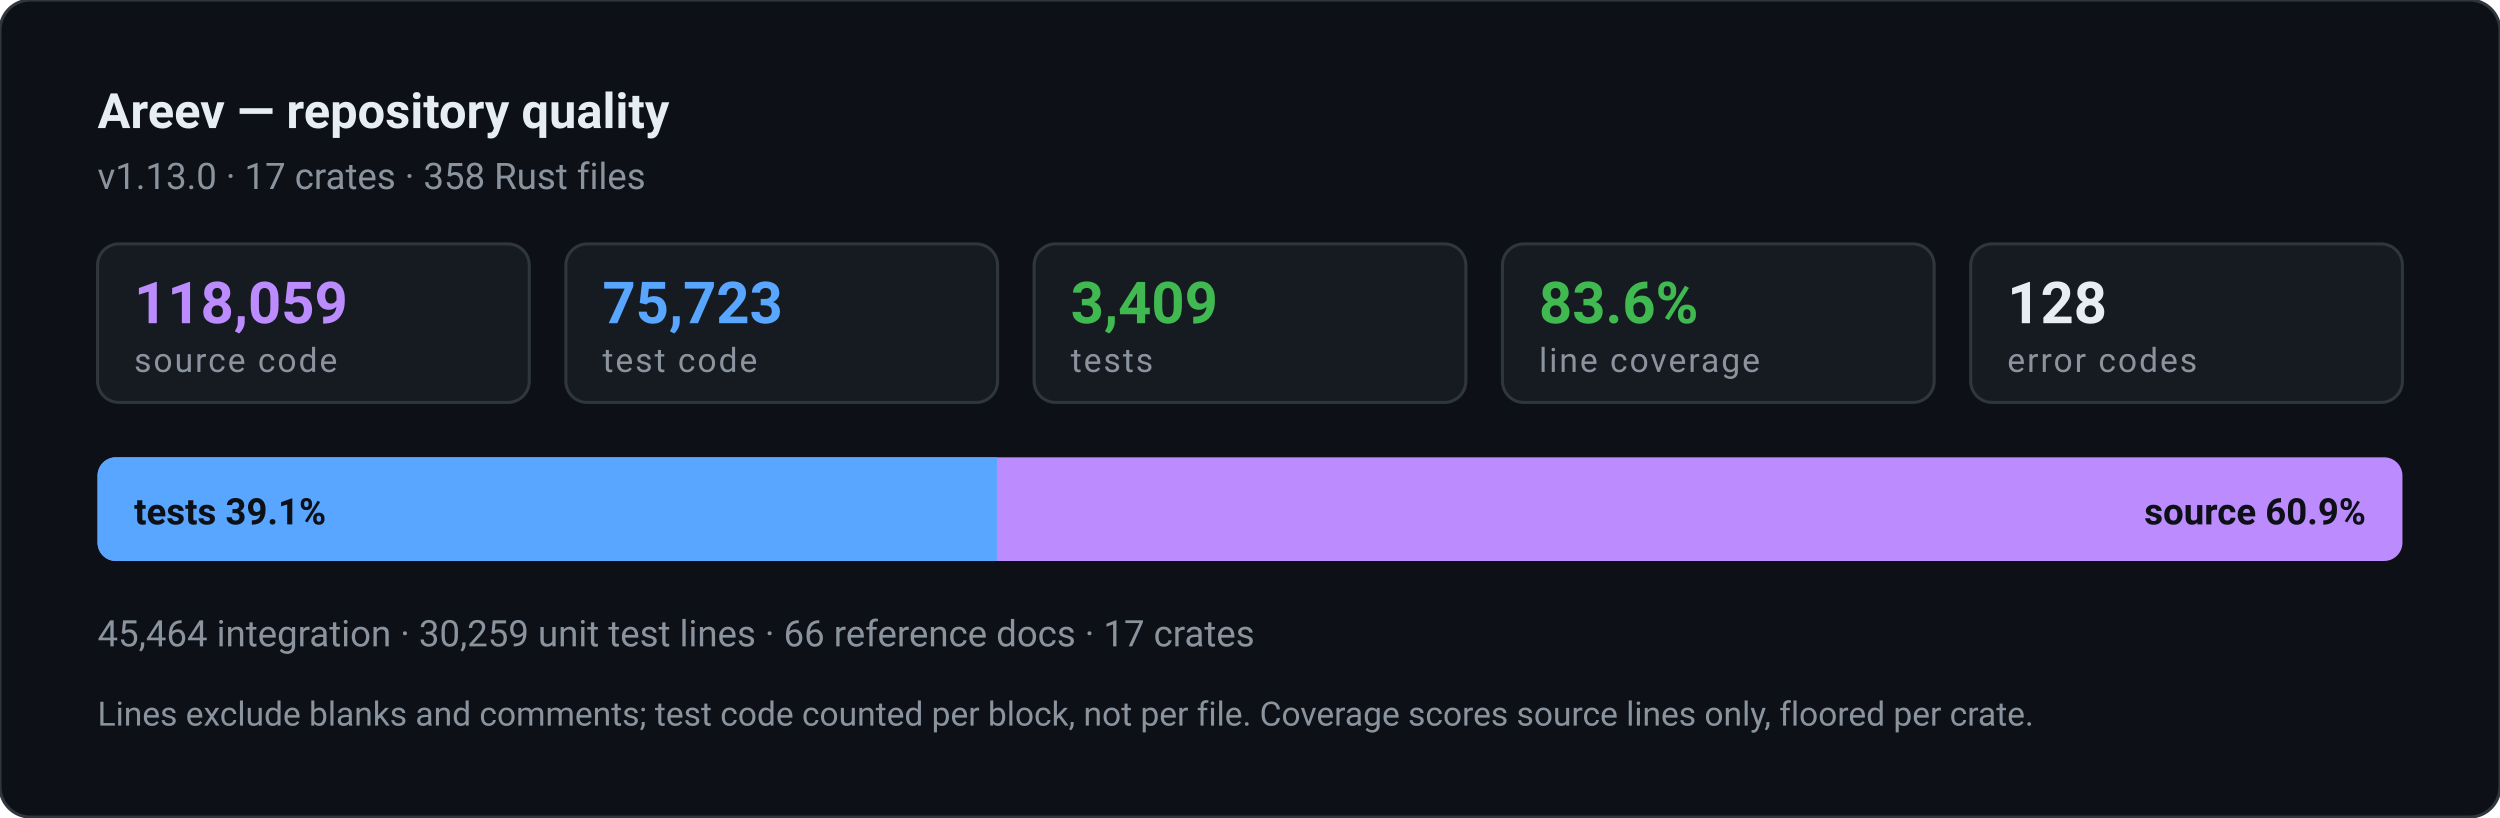
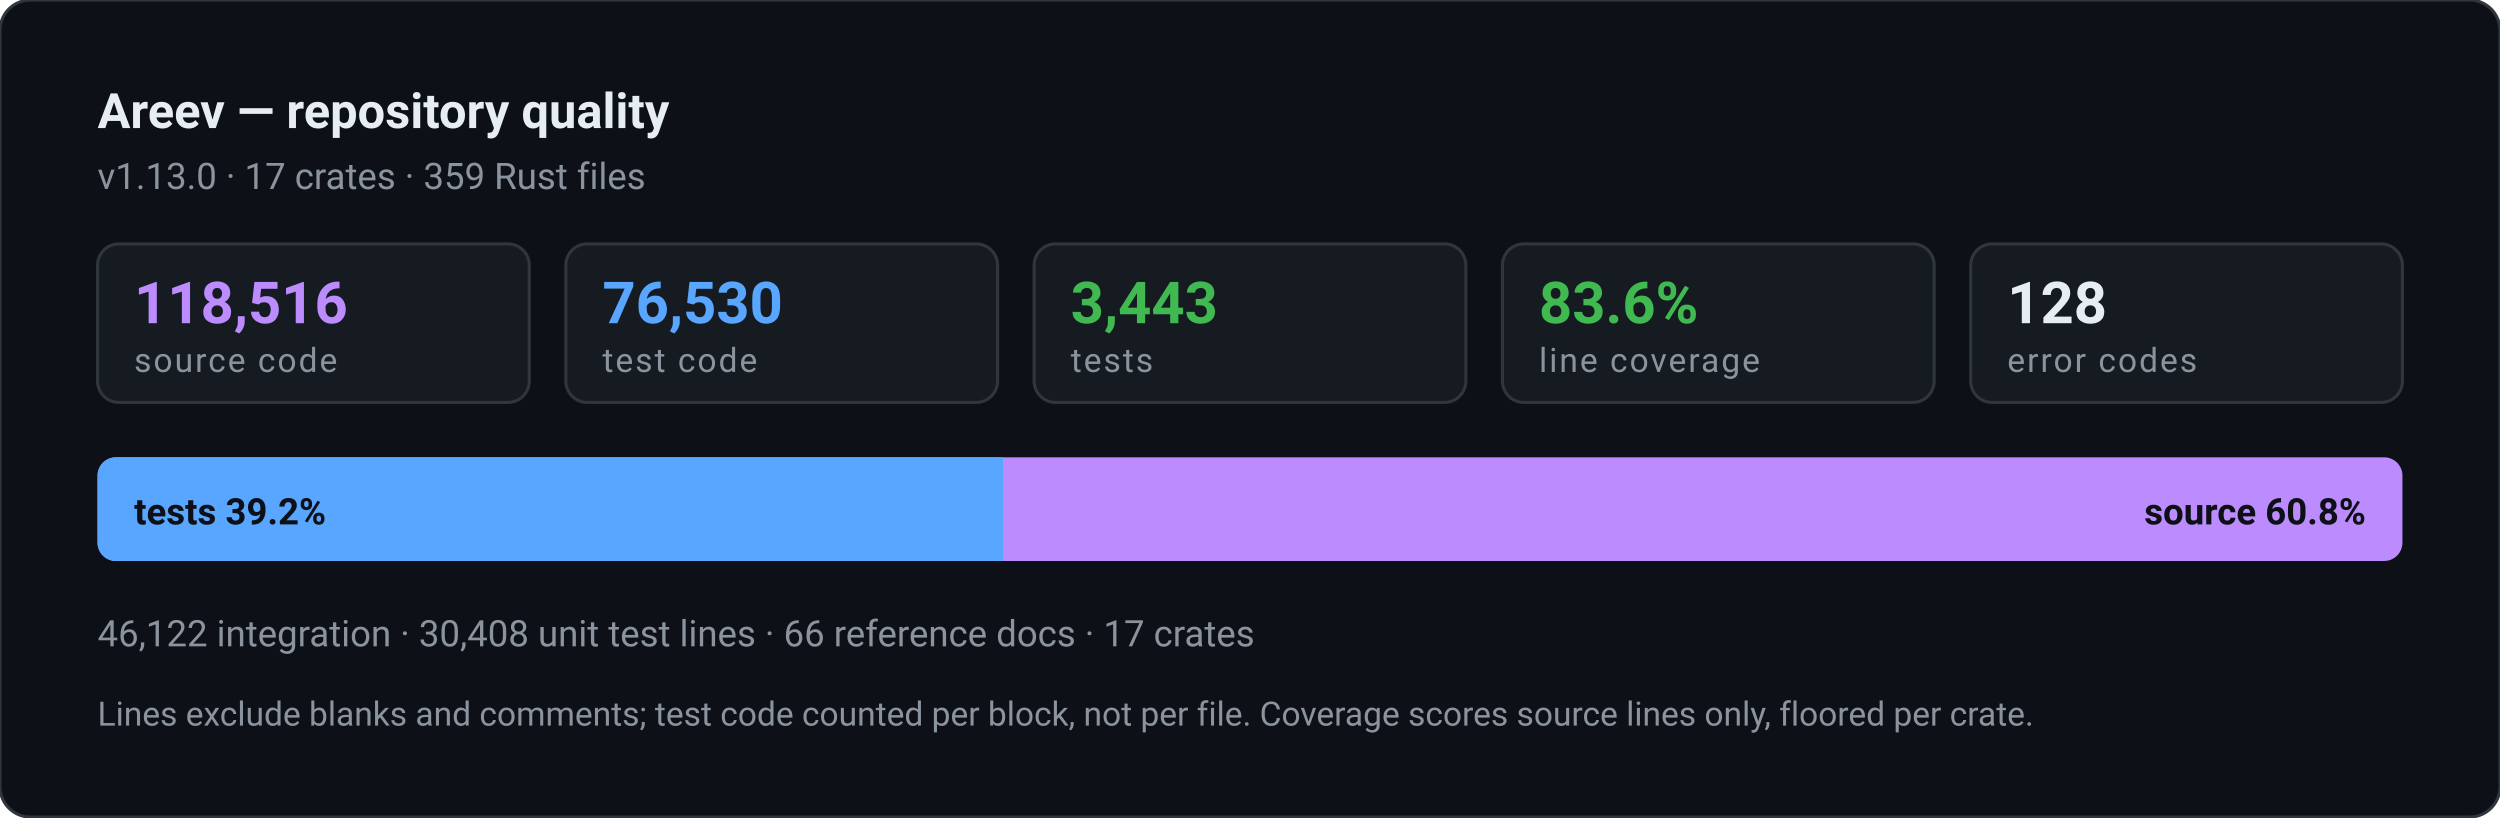
- <svg xmlns="http://www.w3.org/2000/svg" width="820" height="268" viewBox="0 0 820 268" role="img" aria-label="Areev repository quality: 75,723 lines of test code against 118,059 lines of source, 3,409 tests, 83.6% line coverage">
+ <svg xmlns="http://www.w3.org/2000/svg" width="820" height="268" viewBox="0 0 820 268" role="img" aria-label="Areev repository quality: 76,530 lines of test code against 118,516 lines of source, 3,443 tests, 83.6% line coverage">
  <style>text{font-family:ui-sans-serif,-apple-system,"Segoe UI",Roboto,Helvetica,Arial,sans-serif}.n{font-weight:700;font-variant-numeric:tabular-nums}.l{font-size:11px;letter-spacing:.06em;text-transform:uppercase}</style>
  <rect width="820" height="268" rx="10" fill="#0d1117" stroke="#30363d" />
  <text x="32" y="42" class="n" font-size="16" fill="#e6edf3">Areev — repository quality</text>
-   <text x="32" y="62" font-size="12" fill="#8b949e">v1.13.0 · 17 crates · 358 Rust files</text>
+   <text x="32" y="62" font-size="12" fill="#8b949e">v1.13.0 · 17 crates · 359 Rust files</text>
  <rect x="32.0" y="80" width="141.6" height="52" rx="7" fill="#161b22" stroke="#30363d" />
-   <text x="44.0" y="106" class="n" font-size="19" fill="#bc8cff">118,059</text>
+   <text x="44.0" y="106" class="n" font-size="19" fill="#bc8cff">118,516</text>
  <text x="44.0" y="122" class="l" fill="#8b949e">source code</text>
  <rect x="185.6" y="80" width="141.6" height="52" rx="7" fill="#161b22" stroke="#30363d" />
-   <text x="197.6" y="106" class="n" font-size="19" fill="#58a6ff">75,723</text>
+   <text x="197.6" y="106" class="n" font-size="19" fill="#58a6ff">76,530</text>
  <text x="197.6" y="122" class="l" fill="#8b949e">test code</text>
  <rect x="339.2" y="80" width="141.6" height="52" rx="7" fill="#161b22" stroke="#30363d" />
-   <text x="351.2" y="106" class="n" font-size="19" fill="#3fb950">3,409</text>
+   <text x="351.2" y="106" class="n" font-size="19" fill="#3fb950">3,443</text>
  <text x="351.2" y="122" class="l" fill="#8b949e">tests</text>
  <rect x="492.8" y="80" width="141.6" height="52" rx="7" fill="#161b22" stroke="#30363d" />
  <text x="504.8" y="106" class="n" font-size="19" fill="#3fb950">83.6%</text>
  <text x="504.8" y="122" class="l" fill="#8b949e">line coverage</text>
  <rect x="646.4" y="80" width="141.6" height="52" rx="7" fill="#161b22" stroke="#30363d" />
  <text x="658.4" y="106" class="n" font-size="19" fill="#e6edf3">128</text>
  <text x="658.4" y="122" class="l" fill="#8b949e">error codes</text>
  <rect x="32" y="150" width="756" height="34" rx="6" fill="#bc8cff" />
-   <path d="M32 156a6 6 0 0 1 6-6h289v34h-289a6 6 0 0 1-6-6z" fill="#58a6ff" />
-   <text x="44" y="172" class="n" font-size="12" fill="#0d1117">tests 39.1%</text>
-   <text x="776" y="172" class="n" font-size="12" fill="#0d1117" text-anchor="end">source 60.9%</text>
-   <text x="32" y="212" font-size="12" fill="#8b949e">45,464 integration · 30,259 unit test lines · 66 reference docs · 17 crates</text>
+   <path d="M32 156a6 6 0 0 1 6-6h291v34h-291a6 6 0 0 1-6-6z" fill="#58a6ff" />
+   <text x="44" y="172" class="n" font-size="12" fill="#0d1117">tests 39.2%</text>
+   <text x="776" y="172" class="n" font-size="12" fill="#0d1117" text-anchor="end">source 60.8%</text>
+   <text x="32" y="212" font-size="12" fill="#8b949e">46,122 integration · 30,408 unit test lines · 66 reference docs · 17 crates</text>
  <text x="32" y="238" font-size="11" fill="#8b949e">Lines exclude blanks and comments; test code counted per block, not per file. Coverage scores source lines only, floored per crate.</text>
</svg>
